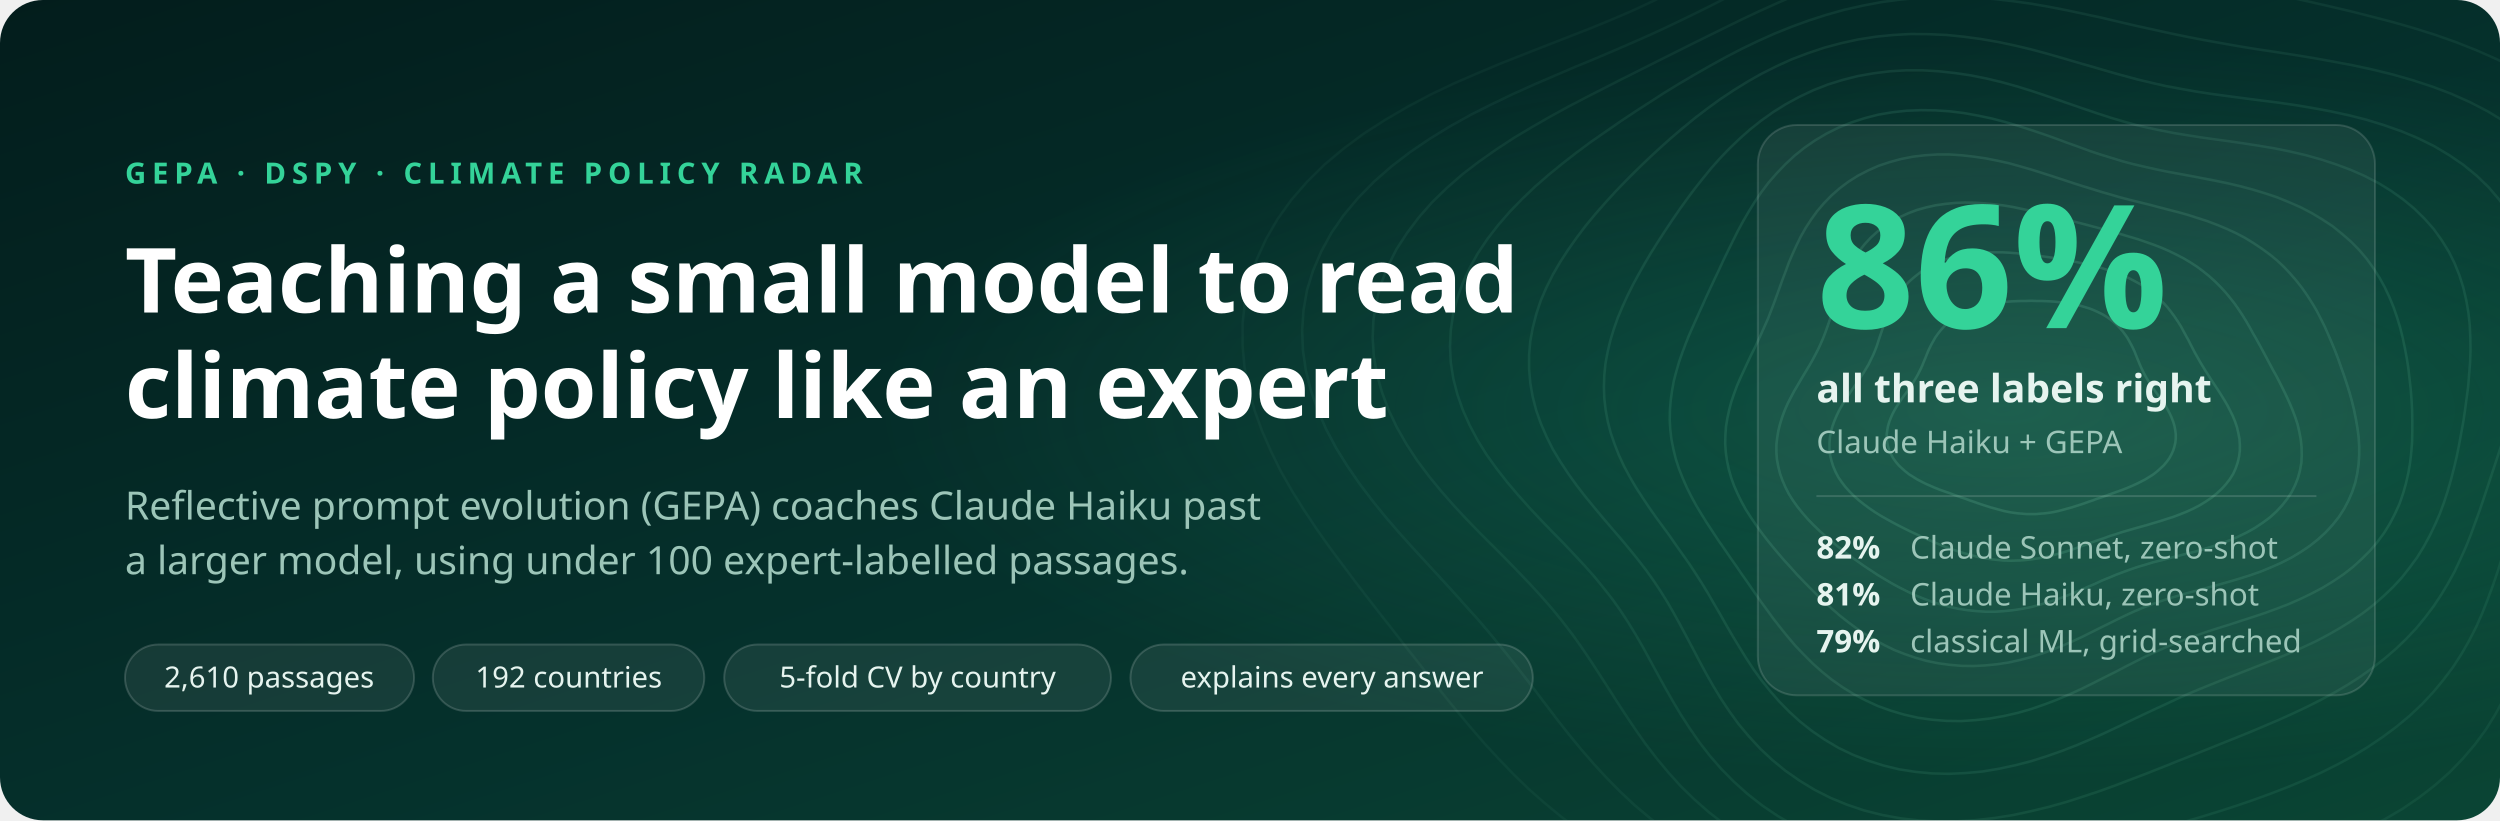
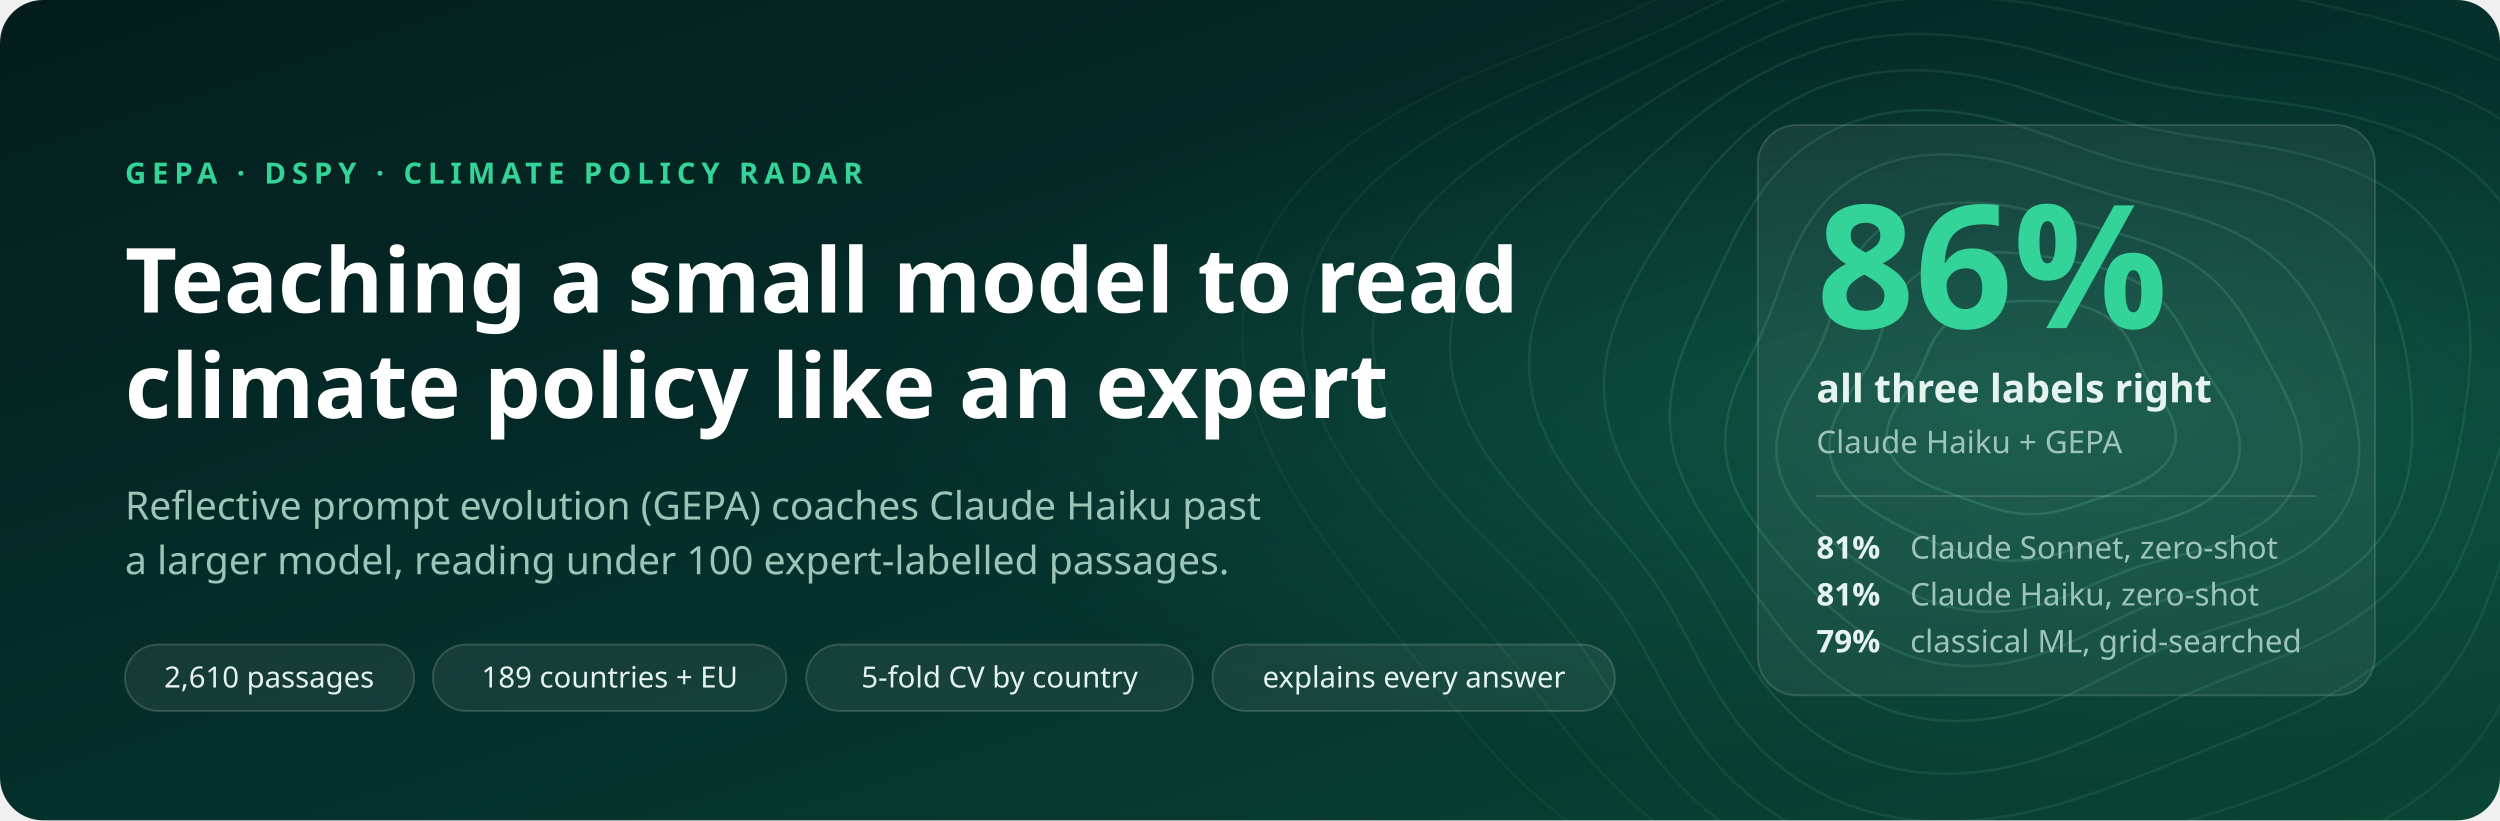
<svg xmlns="http://www.w3.org/2000/svg" viewBox="0 0 1280 420" width="1280" height="420" role="img" aria-label="Teaching a small model to read climate policy like an expert. Claude Haiku with GEPA gets all three labels right on 86% of passages." font-family="-apple-system, BlinkMacSystemFont, 'Segoe UI', 'Noto Sans', Helvetica, Arial, sans-serif">
  <defs>
    <linearGradient id="bg" x1="0" y1="0" x2="1" y2="1">
      <stop offset="0" stop-color="#031d1c" />
      <stop offset="0.55" stop-color="#05312c" />
      <stop offset="1" stop-color="#0a4534" />
    </linearGradient>
    <radialGradient id="glow" cx="0.8" cy="0.5" r="0.45">
      <stop offset="0" stop-color="#34d399" stop-opacity="0.20" />
      <stop offset="1" stop-color="#34d399" stop-opacity="0" />
    </radialGradient>
    <clipPath id="clip">
      <rect width="1280" height="420" rx="22" />
    </clipPath>
  </defs>
  <g clip-path="url(#clip)">
    <rect width="1280" height="420" fill="url(#bg)" />
    <rect width="1280" height="420" fill="url(#glow)" />
    <path d="M1110.0,210.0 L1111.0,211.9 L1111.9,213.9 L1112.7,216.0 L1113.3,218.0 L1113.7,220.1 L1114.0,222.3 L1114.0,224.4 L1113.8,226.5 L1113.3,228.6 L1112.7,230.6 L1111.8,232.6 L1110.7,234.6 L1109.4,236.4 L1107.9,238.2 L1106.2,239.8 L1104.4,241.4 L1102.5,242.9 L1100.4,244.2 L1098.3,245.5 L1096.0,246.7 L1093.8,247.8 L1091.5,248.8 L1089.2,249.8 L1086.9,250.7 L1084.7,251.5 L1082.4,252.3 L1080.2,253.1 L1078.0,253.9 L1075.8,254.7 L1073.6,255.4 L1071.5,256.2 L1069.4,256.9 L1067.2,257.7 L1065.1,258.4 L1062.9,259.1 L1060.7,259.8 L1058.5,260.4 L1056.3,261.0 L1054.1,261.6 L1051.8,262.1 L1049.5,262.5 L1047.1,262.8 L1044.8,263.0 L1042.4,263.2 L1040.0,263.2 L1037.6,263.2 L1035.2,263.0 L1032.9,262.8 L1030.5,262.5 L1028.2,262.1 L1025.9,261.6 L1023.7,261.0 L1021.5,260.4 L1019.3,259.8 L1017.1,259.1 L1014.9,258.4 L1012.8,257.7 L1010.6,256.9 L1008.5,256.2 L1006.4,255.4 L1004.2,254.7 L1002.0,253.9 L999.8,253.1 L997.6,252.3 L995.3,251.5 L993.1,250.7 L990.8,249.8 L988.5,248.8 L986.2,247.8 L984.0,246.7 L981.7,245.5 L979.6,244.2 L977.5,242.9 L975.6,241.4 L973.8,239.8 L972.1,238.2 L970.6,236.4 L969.3,234.6 L968.2,232.6 L967.3,230.6 L966.7,228.6 L966.2,226.5 L966.0,224.4 L966.0,222.3 L966.3,220.1 L966.7,218.0 L967.3,216.0 L968.1,213.9 L969.0,211.9 L970.0,210.0 L971.1,208.1 L972.3,206.3 L973.5,204.5 L974.7,202.8 L975.9,201.2 L977.0,199.6 L978.1,198.0 L979.2,196.4 L980.2,194.8 L981.1,193.3 L982.0,191.7 L982.8,190.1 L983.6,188.5 L984.3,186.9 L985.0,185.2 L985.7,183.5 L986.4,181.8 L987.1,180.0 L987.9,178.3 L988.8,176.5 L989.8,174.7 L990.8,172.9 L992.0,171.2 L993.3,169.5 L994.7,167.9 L996.2,166.3 L997.9,164.8 L999.7,163.4 L1001.6,162.1 L1003.6,160.9 L1005.8,159.8 L1008.0,158.8 L1010.3,157.9 L1012.6,157.2 L1015.0,156.5 L1017.5,155.9 L1020.0,155.5 L1022.4,155.1 L1024.9,154.8 L1027.5,154.5 L1030.0,154.3 L1032.5,154.2 L1035.0,154.1 L1037.5,154.1 L1040.0,154.0 L1042.5,154.1 L1045.0,154.1 L1047.5,154.2 L1050.0,154.3 L1052.5,154.5 L1055.1,154.8 L1057.6,155.1 L1060.0,155.5 L1062.5,155.9 L1065.0,156.5 L1067.4,157.2 L1069.7,157.9 L1072.0,158.8 L1074.2,159.8 L1076.4,160.9 L1078.4,162.1 L1080.3,163.4 L1082.1,164.8 L1083.8,166.3 L1085.3,167.9 L1086.7,169.5 L1088.0,171.2 L1089.2,172.9 L1090.2,174.7 L1091.2,176.5 L1092.1,178.3 L1092.9,180.0 L1093.6,181.8 L1094.3,183.5 L1095.0,185.2 L1095.7,186.9 L1096.4,188.5 L1097.2,190.1 L1098.0,191.7 L1098.9,193.3 L1099.8,194.8 L1100.8,196.4 L1101.9,198.0 L1103.0,199.6 L1104.1,201.2 L1105.3,202.8 L1106.5,204.5 L1107.7,206.3 L1108.9,208.1 L1110.0,210.0 Z" fill="none" stroke="#7ee2b8" stroke-width="1.3" opacity="0.160" />
    <path d="M1141.7,210.0 L1143.1,212.8 L1144.3,215.7 L1145.3,218.6 L1146.0,221.6 L1146.6,224.7 L1146.8,227.7 L1146.8,230.8 L1146.4,233.8 L1145.7,236.8 L1144.7,239.7 L1143.4,242.6 L1141.7,245.3 L1139.7,247.9 L1137.4,250.4 L1134.9,252.7 L1132.2,254.9 L1129.2,256.9 L1126.1,258.8 L1122.8,260.5 L1119.5,262.0 L1116.0,263.4 L1112.6,264.7 L1109.1,265.8 L1105.7,266.9 L1102.3,267.9 L1099.0,268.9 L1095.7,269.8 L1092.5,270.7 L1089.4,271.6 L1086.3,272.5 L1083.3,273.5 L1080.3,274.4 L1077.4,275.5 L1074.4,276.5 L1071.5,277.5 L1068.6,278.6 L1065.6,279.7 L1062.6,280.8 L1059.6,281.8 L1056.5,282.8 L1053.3,283.7 L1050.0,284.6 L1046.8,285.3 L1043.4,285.9 L1040.0,286.4 L1036.6,286.8 L1033.1,287.0 L1029.6,287.1 L1026.1,287.0 L1022.7,286.7 L1019.2,286.3 L1015.8,285.7 L1012.4,285.1 L1009.1,284.2 L1005.8,283.3 L1002.5,282.3 L999.3,281.2 L996.2,280.1 L993.1,278.8 L990.0,277.5 L987.0,276.2 L983.9,274.8 L980.9,273.4 L977.9,272.0 L974.9,270.5 L971.9,269.0 L968.9,267.4 L966.0,265.8 L963.0,264.1 L960.1,262.3 L957.3,260.4 L954.6,258.4 L951.9,256.3 L949.4,254.1 L947.1,251.8 L944.9,249.4 L943.0,246.9 L941.2,244.3 L939.8,241.6 L938.6,238.8 L937.7,235.9 L937.0,233.0 L936.7,230.1 L936.7,227.1 L936.9,224.2 L937.4,221.2 L938.2,218.3 L939.2,215.5 L940.4,212.7 L941.7,210.0 L943.2,207.4 L944.7,204.8 L946.4,202.3 L948.0,199.9 L949.6,197.6 L951.2,195.3 L952.7,193.0 L954.2,190.8 L955.5,188.6 L956.8,186.4 L957.9,184.1 L959.0,181.9 L960.0,179.5 L960.9,177.2 L961.7,174.7 L962.5,172.3 L963.4,169.7 L964.3,167.1 L965.2,164.4 L966.2,161.7 L967.4,159.0 L968.7,156.3 L970.2,153.6 L971.9,151.0 L973.7,148.4 L975.8,145.9 L978.1,143.6 L980.7,141.4 L983.4,139.3 L986.3,137.4 L989.4,135.7 L992.6,134.2 L996.0,132.9 L999.5,131.8 L1003.1,131.0 L1006.8,130.3 L1010.5,129.7 L1014.2,129.4 L1018.0,129.2 L1021.7,129.2 L1025.4,129.2 L1029.1,129.4 L1032.8,129.7 L1036.4,130.0 L1040.0,130.4 L1043.5,130.9 L1047.0,131.4 L1050.5,131.9 L1054.0,132.5 L1057.4,133.1 L1060.8,133.7 L1064.2,134.4 L1067.5,135.1 L1070.9,135.9 L1074.2,136.7 L1077.5,137.7 L1080.7,138.7 L1083.9,139.8 L1087.0,141.1 L1090.0,142.4 L1092.9,143.9 L1095.8,145.5 L1098.5,147.2 L1101.0,149.1 L1103.4,151.0 L1105.7,153.1 L1107.8,155.2 L1109.8,157.4 L1111.6,159.7 L1113.3,162.0 L1114.9,164.4 L1116.4,166.7 L1117.7,169.1 L1119.0,171.5 L1120.3,173.8 L1121.5,176.2 L1122.7,178.5 L1123.9,180.8 L1125.2,183.1 L1126.5,185.4 L1127.9,187.7 L1129.3,190.0 L1130.8,192.3 L1132.3,194.7 L1133.9,197.1 L1135.5,199.5 L1137.1,202.0 L1138.7,204.6 L1140.3,207.3 L1141.7,210.0 Z" fill="none" stroke="#7ee2b8" stroke-width="1.3" opacity="0.149" />
    <path d="M1173.8,210.0 L1175.2,213.7 L1176.4,217.4 L1177.3,221.3 L1178.0,225.1 L1178.4,229.0 L1178.5,233.0 L1178.3,236.9 L1177.6,240.8 L1176.6,244.6 L1175.1,248.4 L1173.3,252.0 L1171.0,255.5 L1168.4,258.8 L1165.4,262.0 L1162.1,265.0 L1158.4,267.7 L1154.5,270.3 L1150.4,272.6 L1146.1,274.7 L1141.7,276.6 L1137.2,278.3 L1132.7,279.8 L1128.2,281.2 L1123.7,282.5 L1119.2,283.6 L1114.9,284.7 L1110.6,285.8 L1106.5,286.9 L1102.4,287.9 L1098.5,289.1 L1094.7,290.2 L1090.9,291.5 L1087.3,292.8 L1083.6,294.2 L1080.0,295.7 L1076.3,297.2 L1072.7,298.9 L1068.9,300.5 L1065.1,302.2 L1061.2,303.8 L1057.2,305.4 L1053.1,306.9 L1048.8,308.3 L1044.5,309.6 L1040.0,310.8 L1035.4,311.7 L1030.8,312.4 L1026.1,312.9 L1021.4,313.2 L1016.7,313.2 L1012.0,312.9 L1007.3,312.4 L1002.6,311.7 L998.1,310.7 L993.6,309.5 L989.2,308.1 L984.9,306.5 L980.7,304.8 L976.7,302.9 L972.7,300.9 L968.8,298.8 L965.1,296.6 L961.4,294.4 L957.8,292.0 L954.3,289.7 L950.8,287.2 L947.4,284.8 L944.1,282.2 L940.8,279.7 L937.6,277.0 L934.4,274.3 L931.4,271.6 L928.4,268.7 L925.6,265.8 L922.9,262.7 L920.4,259.6 L918.1,256.4 L916.0,253.1 L914.2,249.6 L912.7,246.2 L911.4,242.6 L910.5,239.0 L909.8,235.3 L909.5,231.6 L909.5,227.9 L909.9,224.3 L910.5,220.6 L911.4,217.0 L912.5,213.5 L913.8,210.0 L915.3,206.6 L917.0,203.3 L918.7,200.1 L920.6,196.9 L922.4,193.8 L924.2,190.8 L926.0,187.8 L927.7,184.9 L929.3,181.9 L930.8,179.0 L932.2,176.0 L933.5,173.0 L934.7,169.9 L935.8,166.8 L936.9,163.6 L937.9,160.2 L939.0,156.8 L940.1,153.4 L941.2,149.8 L942.5,146.2 L944.0,142.6 L945.7,138.9 L947.5,135.3 L949.7,131.8 L952.1,128.3 L954.8,124.9 L957.8,121.7 L961.1,118.7 L964.7,116.0 L968.5,113.4 L972.6,111.2 L977.0,109.2 L981.5,107.5 L986.2,106.2 L991.1,105.1 L996.0,104.4 L1001.0,103.9 L1006.0,103.7 L1011.1,103.8 L1016.1,104.1 L1021.0,104.6 L1025.9,105.2 L1030.7,106.0 L1035.4,107.0 L1040.0,108.0 L1044.5,109.0 L1049.0,110.1 L1053.3,111.2 L1057.6,112.3 L1061.8,113.4 L1066.0,114.5 L1070.2,115.6 L1074.3,116.7 L1078.4,117.8 L1082.5,118.9 L1086.6,120.1 L1090.6,121.3 L1094.7,122.5 L1098.7,123.9 L1102.7,125.3 L1106.6,126.8 L1110.5,128.5 L1114.2,130.3 L1117.9,132.2 L1121.4,134.3 L1124.8,136.5 L1128.0,138.9 L1131.1,141.4 L1134.0,144.0 L1136.7,146.7 L1139.3,149.5 L1141.7,152.4 L1144.0,155.3 L1146.1,158.3 L1148.1,161.3 L1150.0,164.4 L1151.8,167.5 L1153.5,170.6 L1155.3,173.7 L1157.0,176.8 L1158.7,179.9 L1160.4,183.1 L1162.1,186.3 L1163.8,189.5 L1165.6,192.7 L1167.3,196.0 L1169.0,199.4 L1170.7,202.9 L1172.3,206.4 L1173.8,210.0 Z" fill="none" stroke="#7ee2b8" stroke-width="1.3" opacity="0.138" />
    <path d="M1205.3,210.0 L1206.2,214.5 L1207.0,219.1 L1207.6,223.7 L1207.9,228.4 L1207.9,233.1 L1207.6,237.8 L1206.9,242.5 L1205.9,247.1 L1204.4,251.7 L1202.5,256.1 L1200.2,260.5 L1197.5,264.7 L1194.3,268.7 L1190.8,272.5 L1186.9,276.1 L1182.6,279.5 L1178.0,282.6 L1173.2,285.5 L1168.1,288.1 L1162.9,290.4 L1157.6,292.6 L1152.2,294.5 L1146.8,296.2 L1141.4,297.8 L1136.1,299.3 L1130.9,300.7 L1125.8,302.1 L1120.8,303.4 L1115.9,304.8 L1111.2,306.2 L1106.6,307.7 L1102.1,309.3 L1097.6,311.0 L1093.3,312.8 L1088.9,314.8 L1084.5,316.9 L1080.1,319.1 L1075.6,321.3 L1071.0,323.6 L1066.2,326.0 L1061.3,328.3 L1056.2,330.5 L1051.0,332.6 L1045.6,334.6 L1040.0,336.4 L1034.3,337.9 L1028.4,339.2 L1022.5,340.1 L1016.4,340.7 L1010.4,341.0 L1004.3,340.9 L998.3,340.4 L992.4,339.6 L986.5,338.4 L980.8,336.8 L975.3,334.9 L969.9,332.8 L964.8,330.3 L959.8,327.6 L955.1,324.7 L950.5,321.7 L946.2,318.5 L942.0,315.2 L938.1,311.8 L934.2,308.3 L930.5,304.8 L927.0,301.3 L923.5,297.7 L920.1,294.2 L916.9,290.6 L913.6,287.0 L910.5,283.4 L907.4,279.7 L904.5,276.1 L901.6,272.3 L898.9,268.5 L896.3,264.7 L893.8,260.8 L891.6,256.8 L889.6,252.7 L887.8,248.6 L886.3,244.4 L885.1,240.1 L884.2,235.8 L883.6,231.5 L883.3,227.2 L883.4,222.8 L883.7,218.5 L884.4,214.2 L885.3,210.0 L886.4,205.8 L887.8,201.7 L889.3,197.6 L891.0,193.7 L892.8,189.8 L894.6,185.9 L896.4,182.1 L898.3,178.3 L900.1,174.5 L901.8,170.8 L903.5,167.0 L905.2,163.2 L906.7,159.3 L908.2,155.4 L909.7,151.3 L911.2,147.2 L912.7,143.0 L914.3,138.8 L915.9,134.4 L917.8,130.0 L919.8,125.6 L922.0,121.1 L924.5,116.7 L927.3,112.4 L930.4,108.1 L933.9,104.0 L937.7,100.1 L941.8,96.5 L946.3,93.1 L951.2,90.0 L956.4,87.3 L961.8,84.9 L967.5,83.0 L973.4,81.4 L979.5,80.2 L985.6,79.5 L991.9,79.1 L998.2,79.1 L1004.4,79.5 L1010.6,80.2 L1016.8,81.1 L1022.8,82.3 L1028.7,83.6 L1034.4,85.2 L1040.0,86.8 L1045.4,88.5 L1050.7,90.2 L1055.9,91.9 L1061.0,93.6 L1066.0,95.2 L1070.9,96.7 L1075.7,98.2 L1080.6,99.6 L1085.4,101.0 L1090.3,102.3 L1095.2,103.5 L1100.1,104.7 L1105.0,106.0 L1110.0,107.3 L1115.1,108.6 L1120.1,110.0 L1125.1,111.6 L1130.1,113.2 L1135.1,115.1 L1139.9,117.1 L1144.7,119.3 L1149.3,121.7 L1153.7,124.4 L1157.9,127.2 L1162.0,130.2 L1165.8,133.3 L1169.4,136.7 L1172.7,140.2 L1175.8,143.8 L1178.7,147.5 L1181.4,151.4 L1183.9,155.3 L1186.2,159.2 L1188.3,163.3 L1190.3,167.3 L1192.1,171.4 L1193.9,175.6 L1195.6,179.7 L1197.2,183.9 L1198.7,188.2 L1200.2,192.4 L1201.6,196.7 L1203.0,201.1 L1204.2,205.5 L1205.3,210.0 Z" fill="none" stroke="#7ee2b8" stroke-width="1.3" opacity="0.127" />
    <path d="M1235.0,210.0 L1235.1,215.3 L1235.1,220.6 L1235.0,226.0 L1234.6,231.3 L1234.0,236.7 L1233.1,242.0 L1231.9,247.3 L1230.4,252.6 L1228.6,257.8 L1226.3,262.9 L1223.7,267.9 L1220.7,272.8 L1217.3,277.4 L1213.5,281.9 L1209.2,286.2 L1204.7,290.3 L1199.8,294.1 L1194.6,297.6 L1189.2,300.9 L1183.5,303.9 L1177.7,306.7 L1171.8,309.3 L1165.8,311.6 L1159.8,313.8 L1153.8,315.8 L1147.9,317.7 L1142.1,319.6 L1136.3,321.4 L1130.7,323.2 L1125.2,325.1 L1119.8,327.0 L1114.5,329.1 L1109.2,331.3 L1104.0,333.6 L1098.8,336.0 L1093.6,338.6 L1088.3,341.3 L1082.9,344.1 L1077.3,346.9 L1071.6,349.8 L1065.7,352.7 L1059.6,355.5 L1053.3,358.2 L1046.7,360.7 L1040.0,363.0 L1033.1,365.0 L1026.0,366.6 L1018.7,367.9 L1011.4,368.7 L1004.0,369.2 L996.6,369.1 L989.3,368.5 L982.1,367.5 L975.0,365.9 L968.2,363.9 L961.5,361.5 L955.2,358.6 L949.1,355.4 L943.3,351.8 L937.9,348.0 L932.8,343.9 L928.0,339.6 L923.5,335.1 L919.2,330.6 L915.3,326.0 L911.5,321.3 L907.9,316.7 L904.5,312.0 L901.2,307.5 L898.0,302.9 L894.9,298.4 L891.8,294.0 L888.8,289.6 L885.7,285.2 L882.7,280.8 L879.7,276.5 L876.8,272.1 L873.9,267.7 L871.1,263.2 L868.4,258.7 L865.9,254.1 L863.6,249.5 L861.5,244.7 L859.6,239.9 L858.0,235.0 L856.8,230.1 L855.8,225.1 L855.2,220.1 L854.9,215.0 L855.0,210.0 L855.4,205.0 L856.1,200.0 L857.0,195.0 L858.3,190.1 L859.7,185.2 L861.4,180.4 L863.2,175.6 L865.1,170.9 L867.2,166.2 L869.3,161.5 L871.4,156.9 L873.5,152.2 L875.7,147.5 L877.9,142.8 L880.2,138.0 L882.4,133.2 L884.8,128.3 L887.2,123.4 L889.7,118.4 L892.4,113.4 L895.3,108.4 L898.4,103.4 L901.8,98.4 L905.5,93.5 L909.6,88.8 L914.0,84.2 L918.7,79.8 L923.8,75.7 L929.3,71.9 L935.2,68.4 L941.4,65.3 L947.9,62.7 L954.7,60.5 L961.7,58.7 L968.8,57.5 L976.1,56.7 L983.5,56.4 L990.9,56.5 L998.3,57.0 L1005.6,57.9 L1012.8,59.2 L1019.9,60.7 L1026.8,62.5 L1033.5,64.5 L1040.0,66.6 L1046.3,68.7 L1052.5,70.9 L1058.4,73.1 L1064.3,75.2 L1070.0,77.3 L1075.7,79.2 L1081.3,80.9 L1086.8,82.6 L1092.5,84.1 L1098.1,85.4 L1103.9,86.7 L1109.7,87.9 L1115.7,89.0 L1121.7,90.1 L1127.9,91.3 L1134.1,92.5 L1140.4,93.8 L1146.8,95.3 L1153.2,97.0 L1159.5,98.9 L1165.8,101.0 L1171.9,103.5 L1177.9,106.1 L1183.6,109.1 L1189.1,112.4 L1194.4,115.9 L1199.2,119.8 L1203.8,123.8 L1208.0,128.1 L1211.8,132.6 L1215.2,137.3 L1218.3,142.2 L1221.0,147.1 L1223.4,152.2 L1225.5,157.3 L1227.3,162.5 L1228.9,167.8 L1230.2,173.0 L1231.3,178.3 L1232.3,183.6 L1233.1,188.8 L1233.7,194.1 L1234.3,199.4 L1234.7,204.7 L1235.0,210.0 Z" fill="none" stroke="#7ee2b8" stroke-width="1.3" opacity="0.116" />
    <path d="M1262.1,210.0 L1261.2,216.0 L1260.1,222.0 L1259.0,228.0 L1257.8,233.9 L1256.4,239.8 L1254.9,245.6 L1253.2,251.5 L1251.3,257.3 L1249.2,263.0 L1246.7,268.7 L1244.0,274.3 L1241.0,279.8 L1237.7,285.2 L1233.9,290.4 L1229.9,295.5 L1225.4,300.4 L1220.6,305.0 L1215.5,309.5 L1210.1,313.7 L1204.4,317.6 L1198.5,321.3 L1192.4,324.8 L1186.2,328.1 L1179.8,331.1 L1173.4,334.0 L1166.9,336.7 L1160.4,339.3 L1154.0,341.8 L1147.6,344.3 L1141.2,346.8 L1134.9,349.3 L1128.7,351.8 L1122.4,354.4 L1116.2,357.1 L1110.0,360.0 L1103.7,362.9 L1097.3,365.9 L1090.8,369.0 L1084.2,372.2 L1077.4,375.4 L1070.4,378.5 L1063.1,381.6 L1055.6,384.5 L1047.9,387.2 L1040.0,389.7 L1031.9,391.8 L1023.5,393.6 L1015.1,395.0 L1006.5,395.8 L997.9,396.2 L989.3,396.0 L980.8,395.2 L972.4,393.9 L964.2,391.9 L956.3,389.4 L948.6,386.4 L941.3,382.9 L934.4,378.8 L927.9,374.4 L921.8,369.6 L916.2,364.5 L911.0,359.2 L906.2,353.7 L901.7,348.1 L897.6,342.4 L893.8,336.6 L890.3,330.9 L886.9,325.3 L883.7,319.8 L880.6,314.3 L877.5,309.0 L874.5,303.8 L871.4,298.7 L868.2,293.7 L865.0,288.8 L861.6,284.0 L858.2,279.2 L854.8,274.3 L851.3,269.5 L847.7,264.6 L844.2,259.6 L840.8,254.5 L837.5,249.4 L834.4,244.1 L831.5,238.7 L828.9,233.1 L826.7,227.5 L824.7,221.7 L823.2,215.9 L822.1,210.0 L821.4,204.0 L821.2,198.1 L821.4,192.1 L822.0,186.1 L823.1,180.2 L824.5,174.3 L826.3,168.4 L828.3,162.7 L830.7,157.0 L833.3,151.3 L836.1,145.7 L839.1,140.2 L842.2,134.7 L845.4,129.3 L848.8,123.9 L852.3,118.5 L855.9,113.1 L859.6,107.7 L863.4,102.4 L867.4,97.0 L871.6,91.7 L875.9,86.4 L880.5,81.2 L885.4,76.1 L890.6,71.1 L896.0,66.3 L901.8,61.7 L908.0,57.3 L914.4,53.3 L921.2,49.6 L928.4,46.2 L935.8,43.3 L943.5,40.9 L951.4,38.9 L959.5,37.5 L967.7,36.5 L976.0,36.0 L984.4,36.0 L992.7,36.5 L1001.0,37.4 L1009.1,38.6 L1017.1,40.2 L1025.0,42.1 L1032.6,44.2 L1040.0,46.5 L1047.2,48.9 L1054.2,51.3 L1061.1,53.7 L1067.8,56.0 L1074.3,58.2 L1080.8,60.3 L1087.2,62.2 L1093.7,64.0 L1100.2,65.5 L1106.8,66.9 L1113.5,68.2 L1120.3,69.3 L1127.3,70.4 L1134.5,71.4 L1141.8,72.4 L1149.4,73.5 L1157.0,74.7 L1164.8,76.0 L1172.6,77.6 L1180.4,79.4 L1188.2,81.6 L1195.9,84.1 L1203.4,86.9 L1210.7,90.1 L1217.7,93.7 L1224.2,97.7 L1230.4,102.1 L1236.1,106.8 L1241.3,111.9 L1246.0,117.2 L1250.1,122.9 L1253.7,128.7 L1256.7,134.7 L1259.2,140.9 L1261.2,147.2 L1262.7,153.6 L1263.8,159.9 L1264.5,166.3 L1264.8,172.7 L1264.9,179.1 L1264.7,185.4 L1264.2,191.6 L1263.7,197.8 L1262.9,203.9 L1262.1,210.0 Z" fill="none" stroke="#7ee2b8" stroke-width="1.3" opacity="0.105" />
    <path d="M1286.5,210.0 L1284.4,216.7 L1282.3,223.2 L1280.1,229.7 L1278.0,236.1 L1275.9,242.4 L1273.8,248.8 L1271.7,255.1 L1269.6,261.3 L1267.3,267.6 L1265.0,273.9 L1262.5,280.1 L1259.7,286.3 L1256.8,292.5 L1253.5,298.5 L1249.9,304.5 L1246.0,310.4 L1241.7,316.1 L1237.1,321.7 L1232.1,327.0 L1226.7,332.2 L1221.0,337.1 L1215.0,341.8 L1208.7,346.3 L1202.2,350.5 L1195.4,354.5 L1188.5,358.2 L1181.4,361.8 L1174.2,365.2 L1166.9,368.5 L1159.6,371.6 L1152.3,374.7 L1144.9,377.7 L1137.4,380.7 L1130.0,383.7 L1122.5,386.7 L1114.9,389.7 L1107.2,392.8 L1099.4,395.9 L1091.5,398.9 L1083.4,402.0 L1075.1,405.0 L1066.7,407.8 L1058.0,410.6 L1049.1,413.1 L1040.0,415.3 L1030.7,417.3 L1021.3,418.8 L1011.7,419.9 L1002.1,420.5 L992.4,420.6 L982.7,420.1 L973.2,419.0 L963.8,417.3 L954.6,415.0 L945.7,412.0 L937.2,408.5 L929.1,404.4 L921.4,399.7 L914.1,394.6 L907.4,389.1 L901.2,383.3 L895.5,377.1 L890.2,370.8 L885.5,364.3 L881.1,357.7 L877.1,351.1 L873.4,344.6 L869.9,338.1 L866.6,331.8 L863.3,325.6 L860.1,319.6 L856.9,313.8 L853.6,308.1 L850.1,302.5 L846.5,297.1 L842.7,291.8 L838.7,286.6 L834.5,281.4 L830.1,276.1 L825.6,270.9 L821.0,265.5 L816.4,260.0 L811.8,254.4 L807.3,248.6 L803.0,242.6 L798.9,236.4 L795.1,230.1 L791.8,223.5 L788.9,216.8 L786.5,210.0 L784.7,203.0 L783.5,196.0 L782.9,188.9 L782.9,181.8 L783.5,174.7 L784.8,167.7 L786.6,160.7 L788.9,153.8 L791.8,147.1 L795.1,140.5 L798.9,134.0 L803.0,127.7 L807.4,121.5 L812.0,115.4 L816.9,109.5 L822.0,103.7 L827.2,98.0 L832.6,92.4 L838.1,86.9 L843.7,81.5 L849.4,76.2 L855.3,70.9 L861.4,65.7 L867.6,60.6 L874.0,55.7 L880.6,50.9 L887.5,46.3 L894.6,41.9 L902.0,37.7 L909.6,33.9 L917.5,30.3 L925.7,27.2 L934.1,24.4 L942.7,22.1 L951.4,20.2 L960.4,18.8 L969.4,17.9 L978.5,17.4 L987.5,17.5 L996.6,17.9 L1005.5,18.8 L1014.4,20.0 L1023.1,21.5 L1031.6,23.3 L1040.0,25.3 L1048.2,27.5 L1056.2,29.8 L1064.0,32.1 L1071.7,34.3 L1079.2,36.5 L1086.7,38.6 L1094.1,40.6 L1101.6,42.4 L1109.1,44.1 L1116.7,45.5 L1124.5,46.9 L1132.4,48.1 L1140.5,49.2 L1148.9,50.3 L1157.4,51.4 L1166.2,52.5 L1175.1,53.8 L1184.1,55.3 L1193.3,57.0 L1202.5,59.0 L1211.6,61.3 L1220.7,64.1 L1229.5,67.2 L1238.1,70.8 L1246.4,74.9 L1254.1,79.5 L1261.4,84.5 L1268.1,90.0 L1274.2,95.9 L1279.5,102.1 L1284.2,108.7 L1288.1,115.6 L1291.3,122.7 L1293.7,130.0 L1295.5,137.5 L1296.5,145.0 L1297.0,152.5 L1296.9,160.0 L1296.4,167.5 L1295.4,174.9 L1294.0,182.2 L1292.4,189.3 L1290.6,196.3 L1288.6,203.2 L1286.5,210.0 Z" fill="none" stroke="#7ee2b8" stroke-width="1.3" opacity="0.094" />
    <path d="M1309.0,210.0 L1305.8,217.2 L1302.7,224.3 L1299.8,231.3 L1296.9,238.2 L1294.3,245.0 L1291.8,251.7 L1289.4,258.5 L1287.2,265.3 L1285.1,272.1 L1283.0,279.0 L1280.9,285.9 L1278.7,292.9 L1276.3,299.9 L1273.7,306.9 L1270.9,314.0 L1267.8,321.0 L1264.2,328.0 L1260.3,334.8 L1255.9,341.6 L1251.0,348.1 L1245.7,354.5 L1240.0,360.6 L1233.7,366.5 L1227.1,372.0 L1220.0,377.3 L1212.6,382.3 L1204.9,387.0 L1196.8,391.4 L1188.6,395.5 L1180.1,399.3 L1171.5,402.9 L1162.7,406.3 L1153.9,409.5 L1144.9,412.6 L1135.9,415.5 L1126.8,418.3 L1117.6,421.0 L1108.3,423.6 L1098.9,426.2 L1089.4,428.6 L1079.8,431.0 L1070.1,433.2 L1060.2,435.3 L1050.2,437.1 L1040.0,438.7 L1029.7,440.0 L1019.3,441.0 L1008.8,441.6 L998.3,441.7 L987.7,441.3 L977.2,440.4 L966.8,438.9 L956.6,436.9 L946.6,434.2 L936.9,431.0 L927.5,427.1 L918.6,422.7 L910.1,417.7 L902.1,412.3 L894.6,406.4 L887.7,400.2 L881.2,393.6 L875.3,386.8 L869.9,379.8 L865.0,372.7 L860.4,365.6 L856.2,358.5 L852.2,351.5 L848.4,344.6 L844.7,337.8 L841.1,331.2 L837.4,324.8 L833.6,318.6 L829.6,312.5 L825.4,306.6 L820.9,300.9 L816.2,295.1 L811.2,289.5 L805.9,283.8 L800.4,278.0 L794.7,272.2 L788.9,266.2 L783.1,260.0 L777.3,253.5 L771.7,246.9 L766.3,240.0 L761.2,232.9 L756.6,225.5 L752.5,217.8 L749.0,210.0 L746.2,202.0 L744.1,193.9 L742.8,185.6 L742.4,177.4 L742.8,169.1 L744.0,160.9 L746.1,152.8 L748.9,144.9 L752.5,137.1 L756.7,129.6 L761.6,122.3 L767.1,115.2 L773.0,108.4 L779.3,101.9 L785.9,95.6 L792.9,89.5 L800.0,83.7 L807.2,78.1 L814.6,72.6 L822.1,67.4 L829.6,62.2 L837.1,57.2 L844.7,52.3 L852.3,47.4 L860.0,42.7 L867.8,38.1 L875.7,33.6 L883.7,29.2 L891.8,25.0 L900.1,21.0 L908.6,17.2 L917.3,13.7 L926.1,10.5 L935.1,7.6 L944.3,5.0 L953.7,2.9 L963.2,1.1 L972.8,-0.2 L982.5,-1.1 L992.2,-1.5 L1001.9,-1.6 L1011.5,-1.2 L1021.1,-0.5 L1030.6,0.6 L1040.0,1.9 L1049.2,3.5 L1058.4,5.3 L1067.3,7.2 L1076.2,9.1 L1085.0,11.2 L1093.6,13.2 L1102.3,15.1 L1110.9,17.0 L1119.6,18.8 L1128.4,20.5 L1137.3,22.1 L1146.4,23.7 L1155.6,25.2 L1165.0,26.6 L1174.6,28.1 L1184.4,29.7 L1194.4,31.5 L1204.5,33.4 L1214.7,35.6 L1224.9,38.1 L1235.1,41.0 L1245.2,44.3 L1255.0,48.0 L1264.6,52.3 L1273.7,57.0 L1282.4,62.3 L1290.4,68.1 L1297.8,74.3 L1304.5,81.1 L1310.4,88.2 L1315.4,95.8 L1319.5,103.7 L1322.8,111.8 L1325.1,120.1 L1326.6,128.6 L1327.3,137.2 L1327.3,145.8 L1326.5,154.3 L1325.1,162.7 L1323.2,171.1 L1320.8,179.2 L1318.1,187.2 L1315.2,195.0 L1312.1,202.6 L1309.0,210.0 Z" fill="none" stroke="#7ee2b8" stroke-width="1.3" opacity="0.083" />
    <path d="M1331.0,210.0 L1327.2,217.8 L1323.5,225.5 L1320.0,233.0 L1316.8,240.3 L1313.8,247.7 L1311.1,254.9 L1308.7,262.3 L1306.6,269.6 L1304.7,277.1 L1303.0,284.7 L1301.3,292.4 L1299.7,300.2 L1298.1,308.2 L1296.3,316.3 L1294.2,324.5 L1291.9,332.8 L1289.1,341.0 L1285.8,349.3 L1282.1,357.5 L1277.7,365.6 L1272.8,373.5 L1267.2,381.1 L1260.9,388.5 L1254.1,395.5 L1246.6,402.1 L1238.6,408.3 L1230.1,414.1 L1221.1,419.4 L1211.7,424.3 L1201.9,428.7 L1191.8,432.7 L1181.5,436.3 L1171.0,439.5 L1160.4,442.4 L1149.6,445.0 L1138.8,447.2 L1128.0,449.2 L1117.1,451.1 L1106.1,452.7 L1095.2,454.1 L1084.2,455.4 L1073.2,456.6 L1062.2,457.5 L1051.1,458.3 L1040.0,459.0 L1028.8,459.3 L1017.6,459.5 L1006.4,459.3 L995.2,458.8 L984.0,457.8 L972.8,456.5 L961.8,454.7 L950.9,452.5 L940.2,449.7 L929.7,446.4 L919.6,442.5 L909.8,438.2 L900.4,433.3 L891.4,427.9 L883.0,422.1 L875.0,415.9 L867.6,409.4 L860.6,402.6 L854.2,395.5 L848.2,388.3 L842.6,381.0 L837.4,373.6 L832.5,366.3 L827.8,359.1 L823.2,351.9 L818.7,344.9 L814.2,338.0 L809.6,331.2 L804.9,324.6 L799.9,318.1 L794.7,311.7 L789.2,305.4 L783.4,299.1 L777.4,292.8 L771.1,286.3 L764.6,279.8 L757.9,273.1 L751.2,266.2 L744.5,259.0 L737.9,251.5 L731.6,243.8 L725.6,235.8 L720.1,227.4 L715.2,218.8 L711.0,210.0 L707.6,200.9 L705.0,191.7 L703.4,182.4 L702.8,173.0 L703.2,163.7 L704.7,154.4 L707.1,145.3 L710.6,136.3 L715.0,127.6 L720.4,119.3 L726.5,111.2 L733.3,103.5 L740.8,96.2 L748.8,89.2 L757.3,82.7 L766.1,76.5 L775.1,70.6 L784.3,65.1 L793.5,59.8 L802.8,54.7 L812.0,49.9 L821.2,45.2 L830.2,40.6 L839.2,36.1 L848.1,31.6 L856.9,27.2 L865.7,22.8 L874.4,18.5 L883.1,14.2 L891.9,9.9 L900.8,5.7 L909.7,1.7 L918.8,-2.3 L928.1,-6.0 L937.6,-9.5 L947.2,-12.7 L957.1,-15.6 L967.1,-18.2 L977.2,-20.3 L987.5,-22.1 L997.9,-23.5 L1008.4,-24.4 L1018.9,-24.9 L1029.5,-25.0 L1040.0,-24.6 L1050.5,-24.0 L1060.9,-23.0 L1071.2,-21.7 L1081.5,-20.1 L1091.6,-18.4 L1101.7,-16.5 L1111.8,-14.5 L1121.8,-12.4 L1131.7,-10.3 L1141.8,-8.1 L1151.8,-5.9 L1161.9,-3.6 L1172.2,-1.4 L1182.5,0.9 L1193.0,3.3 L1203.6,5.8 L1214.3,8.5 L1225.1,11.3 L1235.9,14.4 L1246.7,17.8 L1257.5,21.6 L1268.1,25.8 L1278.5,30.4 L1288.5,35.5 L1298.1,41.0 L1307.3,47.1 L1315.8,53.7 L1323.6,60.8 L1330.7,68.3 L1336.8,76.3 L1342.1,84.7 L1346.5,93.4 L1349.8,102.4 L1352.2,111.6 L1353.7,120.9 L1354.2,130.4 L1353.9,139.8 L1352.8,149.2 L1350.9,158.5 L1348.5,167.6 L1345.5,176.5 L1342.2,185.2 L1338.6,193.7 L1334.8,202.0 L1331.0,210.0 Z" fill="none" stroke="#7ee2b8" stroke-width="1.3" opacity="0.072" />
    <path d="M1354.7,210.0 L1350.8,218.5 L1347.0,226.7 L1343.4,234.9 L1340.1,242.9 L1337.0,250.9 L1334.4,258.8 L1332.1,266.8 L1330.1,274.9 L1328.5,283.1 L1327.0,291.5 L1325.8,300.1 L1324.6,308.8 L1323.5,317.8 L1322.2,327.0 L1320.7,336.4 L1318.9,345.9 L1316.6,355.5 L1313.8,365.2 L1310.4,374.8 L1306.3,384.3 L1301.4,393.6 L1295.8,402.7 L1289.3,411.4 L1282.1,419.7 L1274.1,427.6 L1265.3,434.9 L1255.8,441.7 L1245.7,447.8 L1235.0,453.4 L1223.7,458.2 L1212.1,462.5 L1200.1,466.1 L1187.9,469.1 L1175.5,471.6 L1163.0,473.5 L1150.4,475.0 L1137.8,476.1 L1125.3,476.8 L1112.8,477.3 L1100.5,477.4 L1088.2,477.4 L1076.0,477.2 L1063.9,476.9 L1051.9,476.4 L1040.0,475.8 L1028.1,475.1 L1016.3,474.3 L1004.5,473.3 L992.8,472.1 L981.1,470.7 L969.4,469.1 L957.8,467.1 L946.3,464.8 L934.9,462.2 L923.7,459.1 L912.8,455.7 L902.0,451.7 L891.6,447.4 L881.5,442.5 L871.8,437.3 L862.5,431.6 L853.6,425.6 L845.2,419.2 L837.2,412.5 L829.7,405.5 L822.6,398.3 L815.9,391.0 L809.5,383.6 L803.4,376.2 L797.5,368.7 L791.8,361.2 L786.2,353.8 L780.6,346.5 L774.9,339.2 L769.1,332.0 L763.2,324.8 L757.1,317.6 L750.7,310.5 L744.2,303.2 L737.5,295.9 L730.6,288.4 L723.6,280.8 L716.5,272.9 L709.5,264.8 L702.7,256.4 L696.1,247.7 L689.9,238.7 L684.1,229.4 L679.0,219.8 L674.7,210.0 L671.2,200.0 L668.6,189.7 L667.1,179.4 L666.7,169.1 L667.4,158.8 L669.2,148.5 L672.3,138.5 L676.5,128.7 L681.7,119.2 L688.0,110.1 L695.3,101.4 L703.4,93.1 L712.3,85.3 L721.8,78.0 L731.8,71.2 L742.2,64.8 L752.8,58.9 L763.7,53.4 L774.5,48.2 L785.4,43.3 L796.1,38.7 L806.6,34.2 L817.0,29.9 L827.1,25.6 L837.0,21.3 L846.7,17.0 L856.1,12.6 L865.4,8.1 L874.6,3.6 L883.7,-1.1 L892.9,-5.8 L902.0,-10.6 L911.3,-15.4 L920.8,-20.2 L930.4,-24.9 L940.3,-29.4 L950.4,-33.8 L960.8,-37.8 L971.5,-41.6 L982.4,-44.9 L993.5,-47.8 L1004.9,-50.3 L1016.5,-52.2 L1028.2,-53.7 L1040.0,-54.6 L1051.9,-55.0 L1063.7,-54.8 L1075.6,-54.2 L1087.4,-53.1 L1099.1,-51.6 L1110.8,-49.7 L1122.3,-47.5 L1133.7,-45.0 L1145.1,-42.3 L1156.3,-39.3 L1167.5,-36.1 L1178.6,-32.8 L1189.7,-29.4 L1200.7,-25.8 L1211.8,-22.0 L1222.8,-18.2 L1233.8,-14.2 L1244.9,-9.9 L1255.9,-5.5 L1266.8,-0.8 L1277.6,4.2 L1288.2,9.5 L1298.6,15.2 L1308.7,21.3 L1318.4,27.8 L1327.7,34.7 L1336.3,42.1 L1344.3,49.9 L1351.6,58.1 L1358.0,66.8 L1363.6,75.8 L1368.3,85.1 L1372.0,94.7 L1374.7,104.5 L1376.5,114.5 L1377.3,124.5 L1377.2,134.6 L1376.3,144.6 L1374.7,154.5 L1372.3,164.3 L1369.5,173.9 L1366.1,183.3 L1362.5,192.4 L1358.6,201.3 L1354.7,210.0 Z" fill="none" stroke="#7ee2b8" stroke-width="1.3" opacity="0.061" />
    <path d="M1382.3,210.0 L1378.9,219.2 L1375.4,228.3 L1372.1,237.2 L1369.0,246.1 L1366.2,254.9 L1363.6,263.7 L1361.4,272.5 L1359.5,281.5 L1357.9,290.6 L1356.5,299.8 L1355.3,309.4 L1354.2,319.1 L1353.0,329.1 L1351.8,339.3 L1350.3,349.8 L1348.5,360.4 L1346.2,371.1 L1343.4,381.9 L1339.8,392.7 L1335.5,403.4 L1330.4,413.9 L1324.3,424.2 L1317.4,434.0 L1309.5,443.4 L1300.6,452.3 L1290.9,460.5 L1280.3,468.0 L1269.0,474.8 L1256.9,480.7 L1244.2,485.9 L1231.0,490.2 L1217.4,493.7 L1203.5,496.4 L1189.4,498.4 L1175.2,499.7 L1160.9,500.3 L1146.8,500.4 L1132.7,500.0 L1118.8,499.2 L1105.1,498.1 L1091.7,496.7 L1078.4,495.1 L1065.4,493.5 L1052.6,491.7 L1040.0,490.0 L1027.5,488.3 L1015.2,486.5 L1003.0,484.8 L990.8,483.1 L978.7,481.4 L966.5,479.6 L954.4,477.7 L942.3,475.6 L930.3,473.4 L918.2,470.9 L906.3,468.1 L894.4,465.0 L882.7,461.5 L871.2,457.6 L859.9,453.3 L848.9,448.5 L838.3,443.3 L828.0,437.6 L818.1,431.6 L808.6,425.1 L799.5,418.3 L790.9,411.2 L782.6,403.9 L774.8,396.3 L767.3,388.5 L760.0,380.6 L753.1,372.6 L746.3,364.5 L739.7,356.4 L733.2,348.2 L726.7,339.9 L720.2,331.7 L713.7,323.3 L707.1,314.9 L700.5,306.4 L693.8,297.7 L687.2,288.9 L680.5,279.9 L674.0,270.7 L667.7,261.2 L661.6,251.5 L655.9,241.5 L650.8,231.2 L646.2,220.7 L642.3,210.0 L639.3,199.1 L637.2,188.0 L636.2,176.9 L636.2,165.7 L637.4,154.6 L639.8,143.6 L643.4,132.9 L648.2,122.4 L654.1,112.2 L661.1,102.4 L669.2,93.1 L678.1,84.3 L687.9,76.1 L698.4,68.3 L709.5,61.2 L721.0,54.5 L732.7,48.3 L744.7,42.6 L756.7,37.4 L768.6,32.4 L780.5,27.7 L792.0,23.2 L803.3,18.8 L814.3,14.5 L825.0,10.1 L835.3,5.7 L845.4,1.0 L855.2,-3.7 L864.8,-8.8 L874.2,-14.0 L883.6,-19.4 L893.0,-25.1 L902.5,-30.9 L912.2,-36.8 L922.1,-42.7 L932.3,-48.6 L942.8,-54.5 L953.7,-60.1 L964.9,-65.4 L976.6,-70.4 L988.7,-74.9 L1001.1,-78.9 L1013.8,-82.3 L1026.8,-85.1 L1040.0,-87.2 L1053.4,-88.6 L1066.8,-89.3 L1080.3,-89.2 L1093.8,-88.5 L1107.2,-87.1 L1120.4,-85.0 L1133.5,-82.4 L1146.3,-79.2 L1158.9,-75.5 L1171.3,-71.5 L1183.5,-67.0 L1195.4,-62.3 L1207.1,-57.3 L1218.6,-52.0 L1229.9,-46.6 L1241.1,-41.0 L1252.1,-35.2 L1262.9,-29.3 L1273.7,-23.3 L1284.2,-17.0 L1294.7,-10.6 L1304.9,-4.0 L1314.9,2.9 L1324.7,10.1 L1334.1,17.5 L1343.2,25.2 L1351.8,33.3 L1359.8,41.7 L1367.3,50.5 L1374.1,59.6 L1380.1,69.0 L1385.3,78.6 L1389.7,88.5 L1393.2,98.7 L1395.9,109.0 L1397.6,119.4 L1398.5,129.8 L1398.5,140.3 L1397.8,150.7 L1396.4,161.0 L1394.4,171.1 L1391.9,181.2 L1388.9,191.0 L1385.7,200.6 L1382.3,210.0 Z" fill="none" stroke="#7ee2b8" stroke-width="1.3" opacity="0.050" />
  </g>
  <text x="64.0" y="94.0" font-size="15" fill="#34d399" font-weight="700" text-anchor="start" letter-spacing="3">GEPA  ·  DSPY  ·  CLIMATE POLICY RADAR</text>
  <text x="64.0" y="160.0" font-size="46" fill="#ffffff" font-weight="750" text-anchor="start">Teaching a small model to read</text>
  <text x="64.0" y="214.0" font-size="46" fill="#ffffff" font-weight="750" text-anchor="start">climate policy like an expert</text>
  <text x="64.0" y="266.0" font-size="20" fill="#9cc5b8" font-weight="400" text-anchor="start">Reflective prompt evolution (GEPA) coaches Claude Haiku past</text>
-   <text x="64.0" y="294.0" font-size="20" fill="#9cc5b8" font-weight="400" text-anchor="start">a larger model, using under 100 expert-labelled passages.</text>
+   <text x="64.0" y="294.0" font-size="20" fill="#9cc5b8" font-weight="400" text-anchor="start">a larger model, reading under 100 expert-labelled passages.</text>
  <rect x="64" y="330.0" width="148" height="34" rx="17" fill="#ffffff" fill-opacity="0.07" stroke="#ffffff" stroke-opacity="0.16" />
  <text x="137.8" y="352.0" font-size="15" fill="#e6f4ef" font-weight="500" text-anchor="middle">2,610 passages</text>
-   <rect x="221.6" y="330.0" width="139" height="34" rx="17" fill="#ffffff" fill-opacity="0.07" stroke="#ffffff" stroke-opacity="0.16" />
-   <text x="291.2" y="352.0" font-size="15" fill="#e6f4ef" font-weight="500" text-anchor="middle">192 countries</text>
-   <rect x="370.8" y="330.0" width="198" height="34" rx="17" fill="#ffffff" fill-opacity="0.07" stroke="#ffffff" stroke-opacity="0.16" />
-   <text x="469.8" y="352.0" font-size="15" fill="#e6f4ef" font-weight="500" text-anchor="middle">5-fold CV by country</text>
-   <rect x="578.8" y="330.0" width="206" height="34" rx="17" fill="#ffffff" fill-opacity="0.07" stroke="#ffffff" stroke-opacity="0.16" />
-   <text x="682.0" y="352.0" font-size="15" fill="#e6f4ef" font-weight="500" text-anchor="middle">explains every answer</text>
+   <rect x="221.6" y="330.0" width="181" height="34" rx="17" fill="#ffffff" fill-opacity="0.07" stroke="#ffffff" stroke-opacity="0.16" />
+   <text x="312.2" y="352.0" font-size="15" fill="#e6f4ef" font-weight="500" text-anchor="middle">189 countries + EU</text>
+   <rect x="412.8" y="330.0" width="198" height="34" rx="17" fill="#ffffff" fill-opacity="0.07" stroke="#ffffff" stroke-opacity="0.16" />
+   <text x="511.8" y="352.0" font-size="15" fill="#e6f4ef" font-weight="500" text-anchor="middle">5-fold CV by country</text>
+   <rect x="620.8" y="330.0" width="206" height="34" rx="17" fill="#ffffff" fill-opacity="0.07" stroke="#ffffff" stroke-opacity="0.16" />
+   <text x="724.0" y="352.0" font-size="15" fill="#e6f4ef" font-weight="500" text-anchor="middle">explains every answer</text>
  <rect x="900" y="64.0" width="316" height="292" rx="20" fill="#ffffff" fill-opacity="0.06" stroke="#ffffff" stroke-opacity="0.14" />
  <text x="930.0" y="168.0" font-size="88" fill="#34d399" font-weight="800" text-anchor="start">86%</text>
  <text x="930.0" y="206.0" font-size="20" fill="#e6f4ef" font-weight="650" text-anchor="start">all three labels right</text>
  <text x="930.0" y="232.0" font-size="16" fill="#9cc5b8" font-weight="400" text-anchor="start">Claude Haiku + GEPA</text>
  <line x1="930" y1="254.0" x2="1186" y2="254.0" stroke="#ffffff" stroke-opacity="0.14" />
-   <text x="930.0" y="286.0" font-size="16" fill="#e6f4ef" font-weight="700" text-anchor="start">82%</text>
+   <text x="930.0" y="286.0" font-size="16" fill="#e6f4ef" font-weight="700" text-anchor="start">81%</text>
  <text x="978.0" y="286.0" font-size="16" fill="#9cc5b8" font-weight="400" text-anchor="start">Claude Sonnet, zero-shot</text>
  <text x="930.0" y="310.0" font-size="16" fill="#e6f4ef" font-weight="700" text-anchor="start">81%</text>
  <text x="978.0" y="310.0" font-size="16" fill="#9cc5b8" font-weight="400" text-anchor="start">Claude Haiku, zero-shot</text>
  <text x="930.0" y="334.0" font-size="16" fill="#e6f4ef" font-weight="700" text-anchor="start">79%</text>
  <text x="978.0" y="334.0" font-size="16" fill="#9cc5b8" font-weight="400" text-anchor="start">classical ML, grid-searched</text>
</svg>
